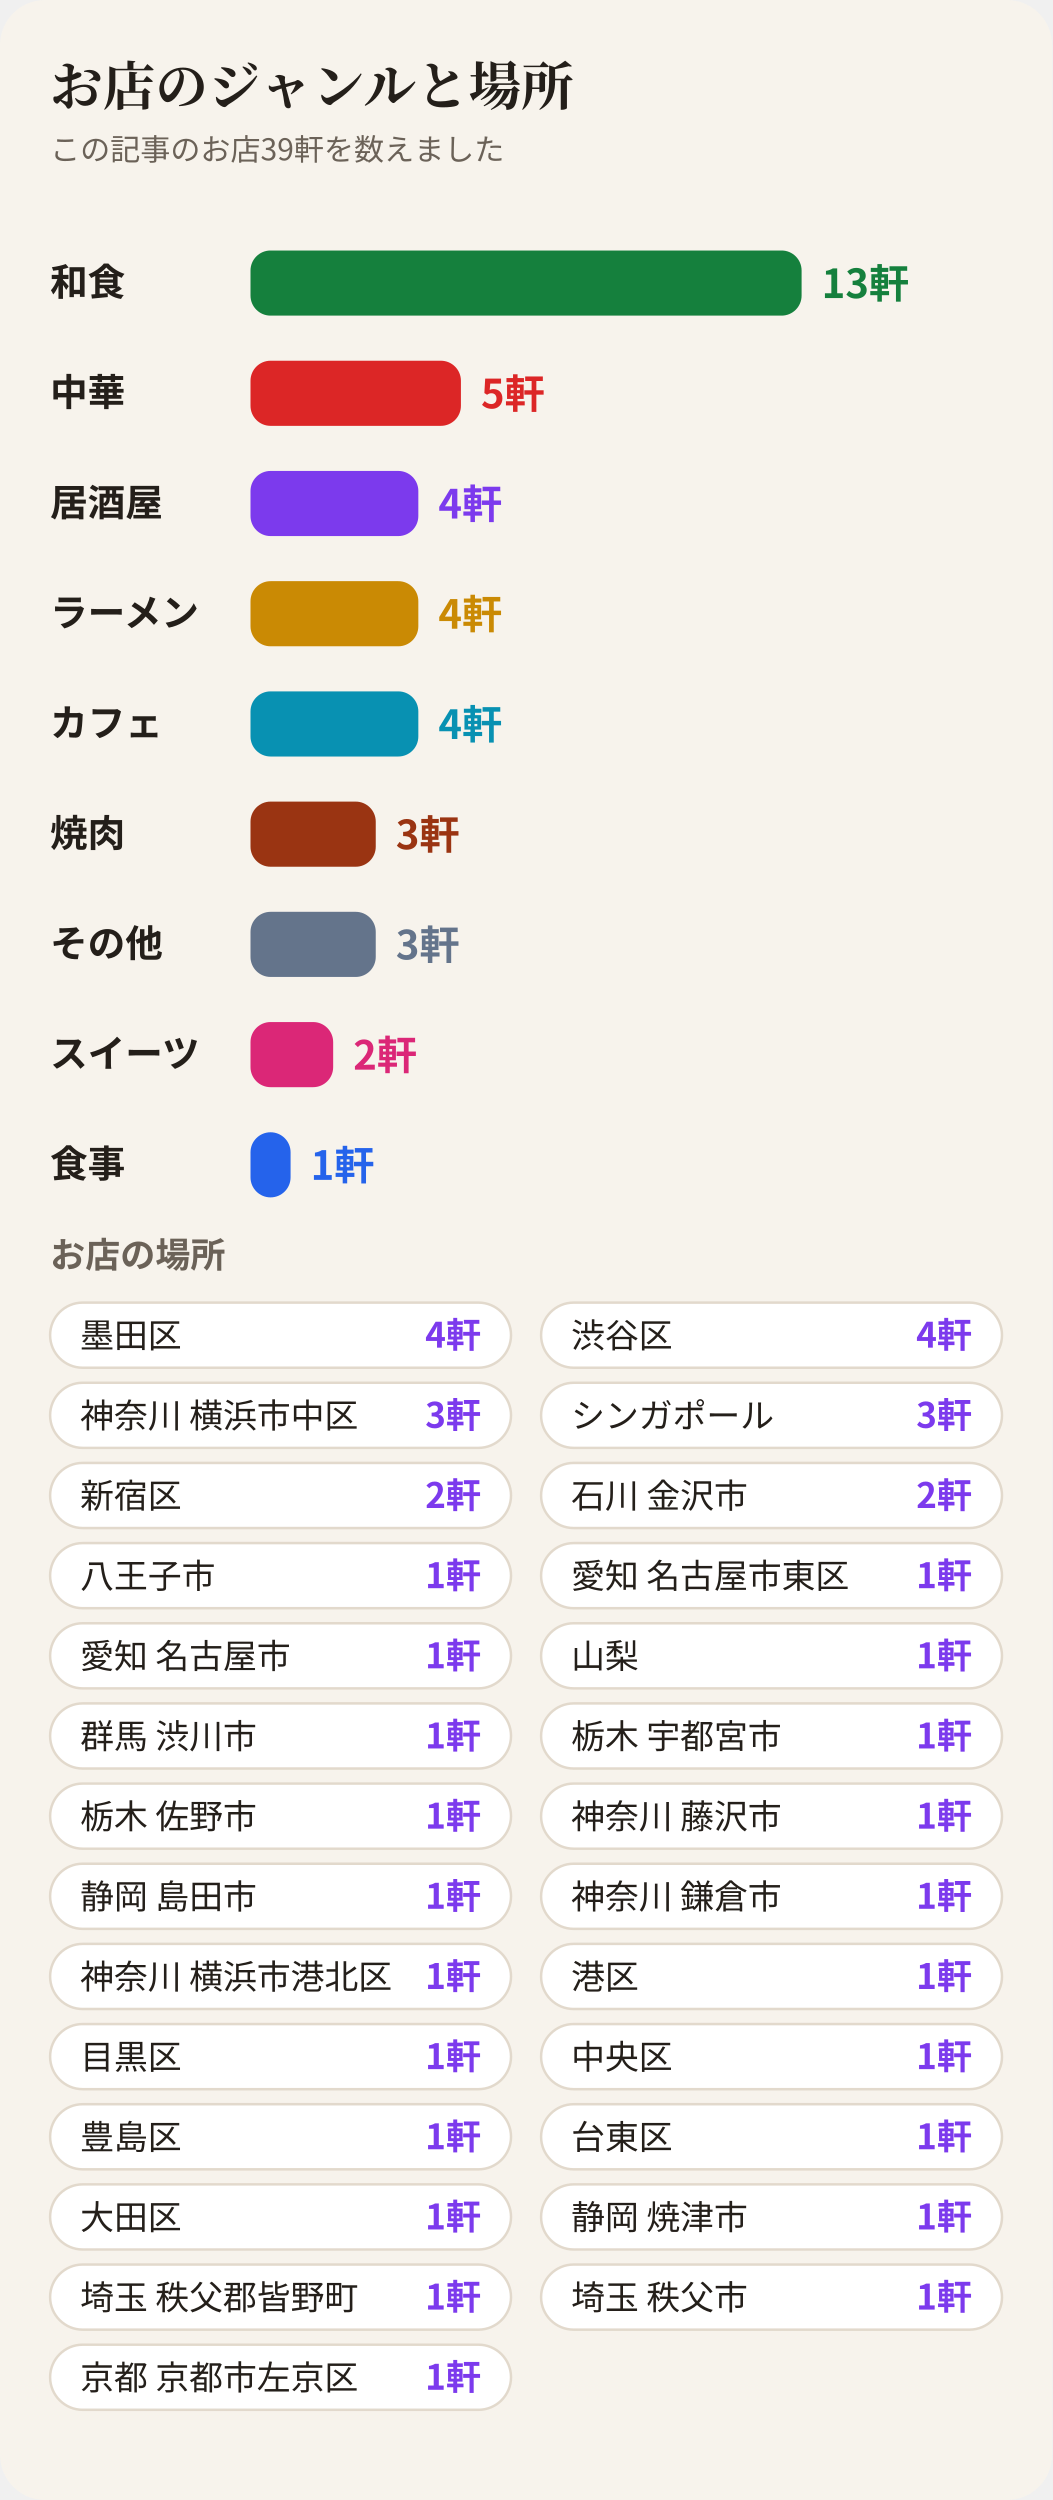
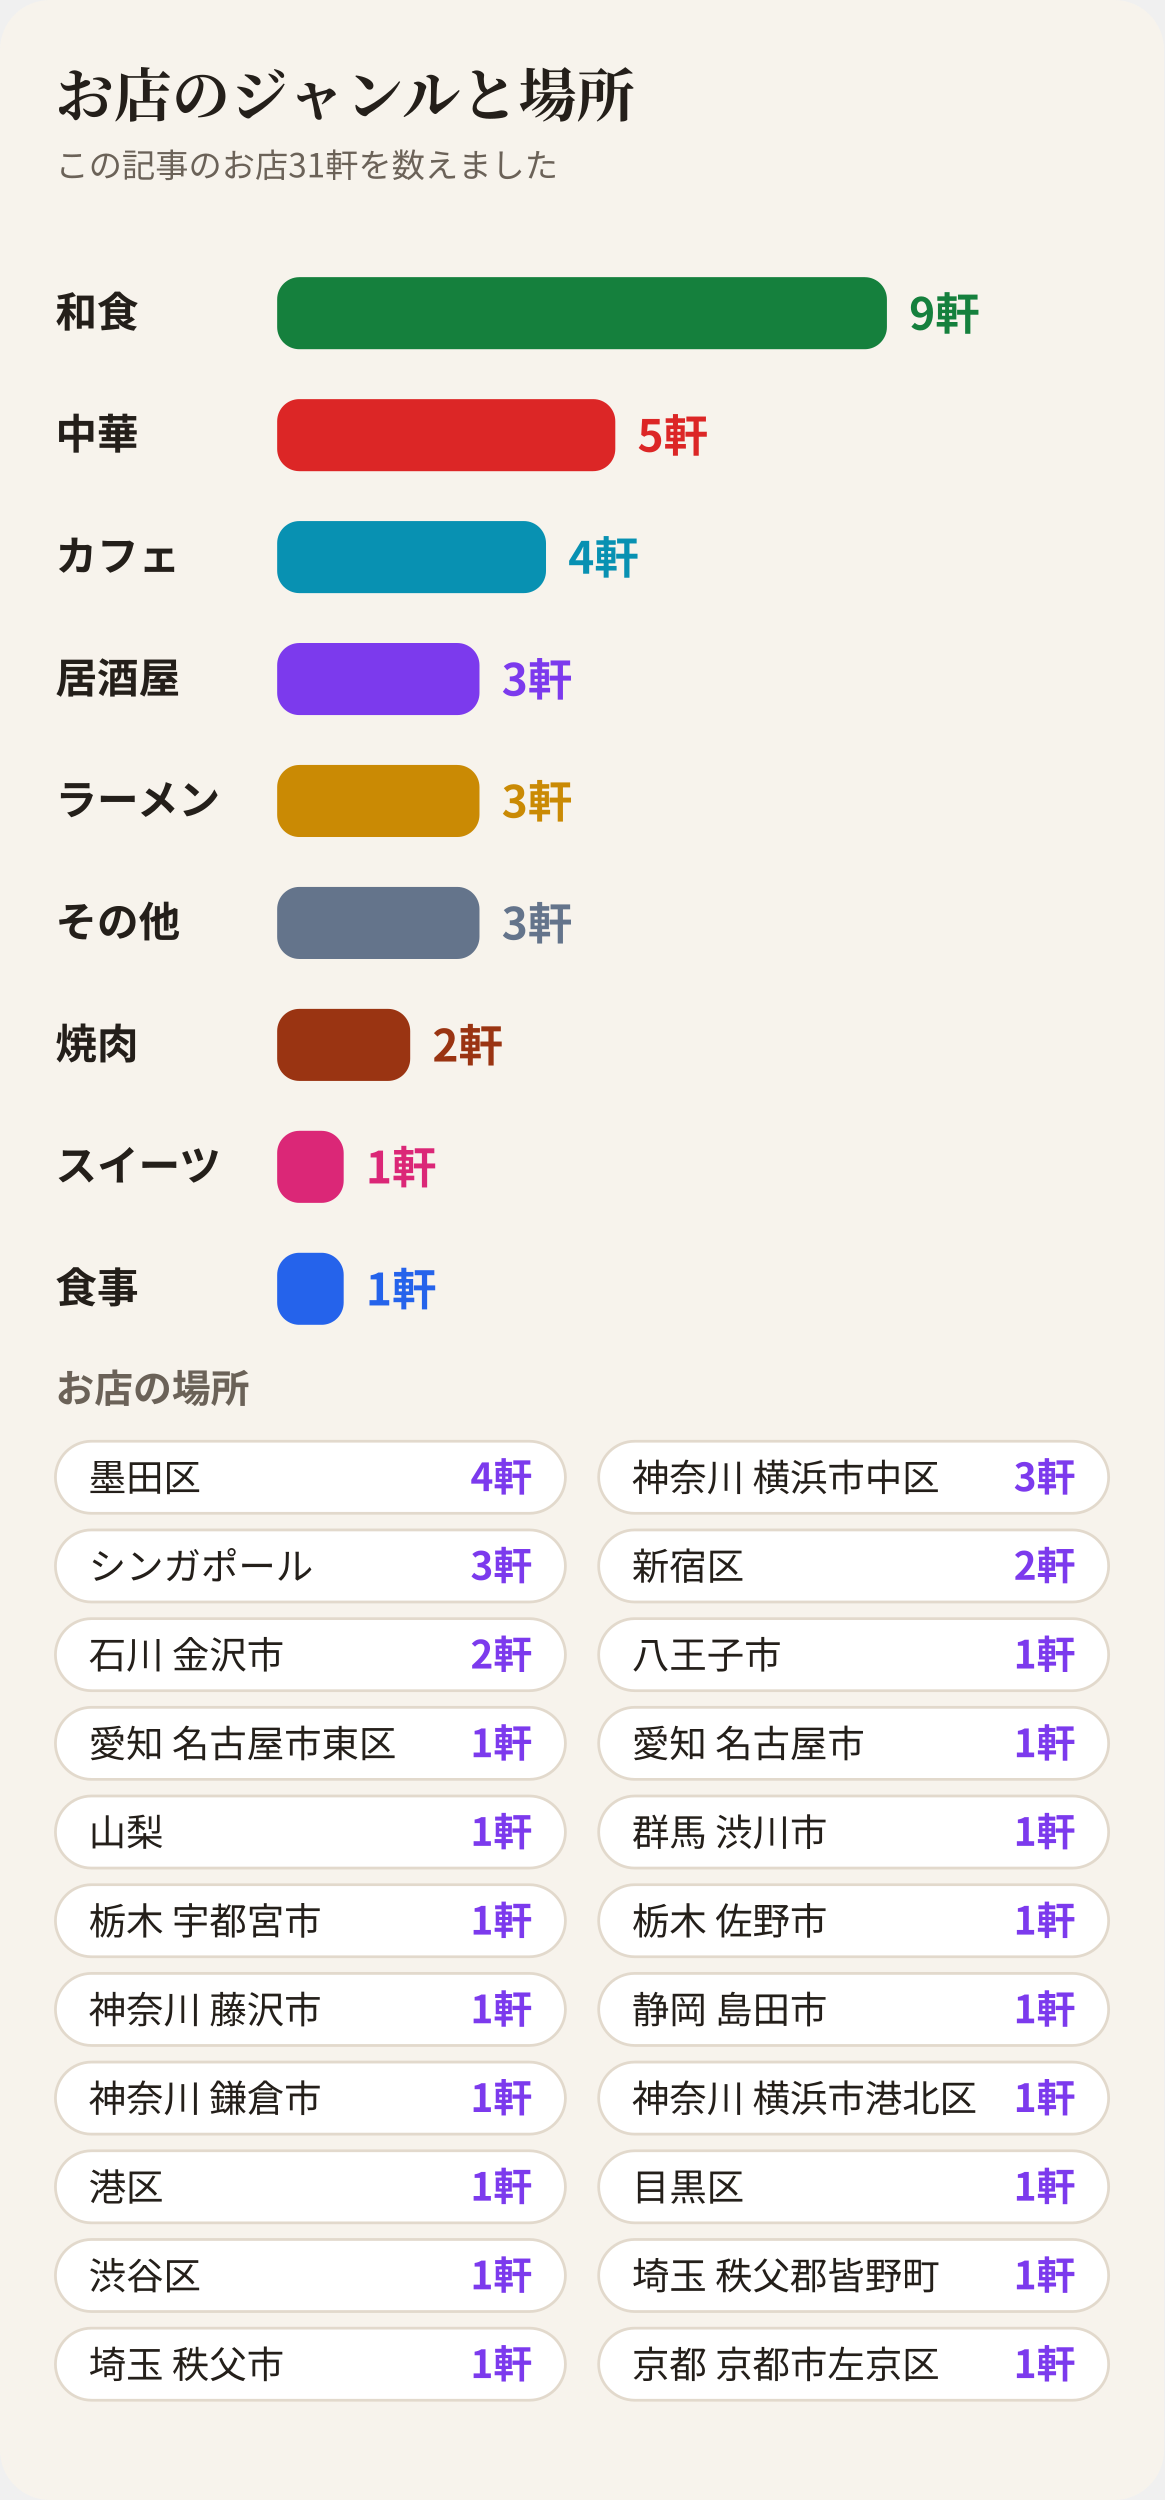
- <svg xmlns="http://www.w3.org/2000/svg" viewBox="0 0 420 998" width="420" height="998" font-family="'Hiragino Sans','Noto Sans CJK JP','Noto Sans JP',sans-serif">
-   <rect width="420" height="998" rx="18" fill="#F7F3EC" />
+ <svg xmlns="http://www.w3.org/2000/svg" viewBox="0 0 420 902" width="420" height="902" font-family="'Hiragino Sans','Noto Sans CJK JP','Noto Sans JP',sans-serif">
+   <rect width="420" height="902" rx="18" fill="#F7F3EC" />
  <text x="20" y="42" font-size="21" font-weight="800" fill="#241F1A" font-family="'Hiragino Mincho ProN','Noto Serif CJK JP','Noto Serif JP',serif">お店のジャンルと場所</text>
-   <text x="20" y="64" font-size="12" fill="#6B6258">この記事のお店39軒を数えました</text>
+   <text x="20" y="64" font-size="12" fill="#6B6258">この記事のお店31軒を数えました</text>
  <text x="20" y="118" font-size="15" font-weight="700" fill="#241F1A">和食</text>
  <rect x="100" y="100" width="220" height="26" rx="8" fill="#15803d" />
-   <text x="328" y="119" font-size="16" font-weight="800" fill="#15803d">13軒</text>
+   <text x="328" y="119" font-size="16" font-weight="800" fill="#15803d">9軒</text>
  <text x="20" y="162" font-size="15" font-weight="700" fill="#241F1A">中華</text>
-   <rect x="100" y="144" width="84" height="26" rx="8" fill="#dc2626" />
-   <text x="192" y="163" font-size="16" font-weight="800" fill="#dc2626">5軒</text>
-   <text x="20" y="206" font-size="15" font-weight="700" fill="#241F1A">居酒屋</text>
-   <rect x="100" y="188" width="67" height="26" rx="8" fill="#7c3aed" />
-   <text x="175" y="207" font-size="16" font-weight="800" fill="#7c3aed">4軒</text>
-   <text x="20" y="250" font-size="15" font-weight="700" fill="#241F1A">ラーメン</text>
-   <rect x="100" y="232" width="67" height="26" rx="8" fill="#ca8a04" />
-   <text x="175" y="251" font-size="16" font-weight="800" fill="#ca8a04">4軒</text>
-   <text x="20" y="294" font-size="15" font-weight="700" fill="#241F1A">カフェ</text>
-   <rect x="100" y="276" width="67" height="26" rx="8" fill="#0891b2" />
-   <text x="175" y="295" font-size="16" font-weight="800" fill="#0891b2">4軒</text>
-   <text x="20" y="338" font-size="15" font-weight="700" fill="#241F1A">焼肉</text>
-   <rect x="100" y="320" width="50" height="26" rx="8" fill="#9a3412" />
-   <text x="158" y="339" font-size="16" font-weight="800" fill="#9a3412">3軒</text>
-   <text x="20" y="382" font-size="15" font-weight="700" fill="#241F1A">その他</text>
-   <rect x="100" y="364" width="50" height="26" rx="8" fill="#64748b" />
-   <text x="158" y="383" font-size="16" font-weight="800" fill="#64748b">3軒</text>
+   <rect x="100" y="144" width="122" height="26" rx="8" fill="#dc2626" />
+   <text x="230" y="163" font-size="16" font-weight="800" fill="#dc2626">5軒</text>
+   <text x="20" y="206" font-size="15" font-weight="700" fill="#241F1A">カフェ</text>
+   <rect x="100" y="188" width="97" height="26" rx="8" fill="#0891b2" />
+   <text x="205" y="207" font-size="16" font-weight="800" fill="#0891b2">4軒</text>
+   <text x="20" y="250" font-size="15" font-weight="700" fill="#241F1A">居酒屋</text>
+   <rect x="100" y="232" width="73" height="26" rx="8" fill="#7c3aed" />
+   <text x="181" y="251" font-size="16" font-weight="800" fill="#7c3aed">3軒</text>
+   <text x="20" y="294" font-size="15" font-weight="700" fill="#241F1A">ラーメン</text>
+   <rect x="100" y="276" width="73" height="26" rx="8" fill="#ca8a04" />
+   <text x="181" y="295" font-size="16" font-weight="800" fill="#ca8a04">3軒</text>
+   <text x="20" y="338" font-size="15" font-weight="700" fill="#241F1A">その他</text>
+   <rect x="100" y="320" width="73" height="26" rx="8" fill="#64748b" />
+   <text x="181" y="339" font-size="16" font-weight="800" fill="#64748b">3軒</text>
+   <text x="20" y="382" font-size="15" font-weight="700" fill="#241F1A">焼肉</text>
+   <rect x="100" y="364" width="48" height="26" rx="8" fill="#9a3412" />
+   <text x="156" y="383" font-size="16" font-weight="800" fill="#9a3412">2軒</text>
  <text x="20" y="426" font-size="15" font-weight="700" fill="#241F1A">スイーツ</text>
-   <rect x="100" y="408" width="33" height="26" rx="8" fill="#db2777" />
-   <text x="141" y="427" font-size="16" font-weight="800" fill="#db2777">2軒</text>
+   <rect x="100" y="408" width="24" height="26" rx="8" fill="#db2777" />
+   <text x="132" y="427" font-size="16" font-weight="800" fill="#db2777">1軒</text>
  <text x="20" y="470" font-size="15" font-weight="700" fill="#241F1A">食事</text>
-   <rect x="100" y="452" width="16" height="26" rx="8" fill="#2563eb" />
-   <text x="124" y="471" font-size="16" font-weight="800" fill="#2563eb">1軒</text>
+   <rect x="100" y="452" width="24" height="26" rx="8" fill="#2563eb" />
+   <text x="132" y="471" font-size="16" font-weight="800" fill="#2563eb">1軒</text>
  <text x="20" y="506" font-size="14" font-weight="700" fill="#6B6258">お店の場所</text>
  <rect x="20" y="520" width="184" height="26" rx="13" fill="#fff" stroke="#E2D9CC" />
  <text x="32" y="538" font-size="13.5" fill="#241F1A">墨田区</text>
  <text x="192" y="538" font-size="14" font-weight="800" text-anchor="end" fill="#7c3aed">4軒</text>
  <rect x="216" y="520" width="184" height="26" rx="13" fill="#fff" stroke="#E2D9CC" />
-   <text x="228" y="538" font-size="13.5" fill="#241F1A">渋谷区</text>
-   <text x="388" y="538" font-size="14" font-weight="800" text-anchor="end" fill="#7c3aed">4軒</text>
+   <text x="228" y="538" font-size="13.5" fill="#241F1A">神奈川 横浜市中区</text>
+   <text x="388" y="538" font-size="14" font-weight="800" text-anchor="end" fill="#7c3aed">3軒</text>
  <rect x="20" y="552" width="184" height="26" rx="13" fill="#fff" stroke="#E2D9CC" />
-   <text x="32" y="570" font-size="13.5" fill="#241F1A">神奈川 横浜市中区</text>
+   <text x="32" y="570" font-size="13.5" fill="#241F1A">シンガポール</text>
  <text x="192" y="570" font-size="14" font-weight="800" text-anchor="end" fill="#7c3aed">3軒</text>
  <rect x="216" y="552" width="184" height="26" rx="13" fill="#fff" stroke="#E2D9CC" />
-   <text x="228" y="570" font-size="13.5" fill="#241F1A">シンガポール</text>
-   <text x="388" y="570" font-size="14" font-weight="800" text-anchor="end" fill="#7c3aed">3軒</text>
+   <text x="228" y="570" font-size="13.5" fill="#241F1A">新宿区</text>
+   <text x="388" y="570" font-size="14" font-weight="800" text-anchor="end" fill="#7c3aed">2軒</text>
  <rect x="20" y="584" width="184" height="26" rx="13" fill="#fff" stroke="#E2D9CC" />
-   <text x="32" y="602" font-size="13.5" fill="#241F1A">新宿区</text>
+   <text x="32" y="602" font-size="13.5" fill="#241F1A">石川 金沢市</text>
  <text x="192" y="602" font-size="14" font-weight="800" text-anchor="end" fill="#7c3aed">2軒</text>
  <rect x="216" y="584" width="184" height="26" rx="13" fill="#fff" stroke="#E2D9CC" />
-   <text x="228" y="602" font-size="13.5" fill="#241F1A">石川 金沢市</text>
-   <text x="388" y="602" font-size="14" font-weight="800" text-anchor="end" fill="#7c3aed">2軒</text>
+   <text x="228" y="602" font-size="13.5" fill="#241F1A">八王子市</text>
+   <text x="388" y="602" font-size="14" font-weight="800" text-anchor="end" fill="#7c3aed">1軒</text>
  <rect x="20" y="616" width="184" height="26" rx="13" fill="#fff" stroke="#E2D9CC" />
-   <text x="32" y="634" font-size="13.5" fill="#241F1A">八王子市</text>
+   <text x="32" y="634" font-size="13.5" fill="#241F1A">愛知 名古屋市東区</text>
  <text x="192" y="634" font-size="14" font-weight="800" text-anchor="end" fill="#7c3aed">1軒</text>
  <rect x="216" y="616" width="184" height="26" rx="13" fill="#fff" stroke="#E2D9CC" />
-   <text x="228" y="634" font-size="13.5" fill="#241F1A">愛知 名古屋市東区</text>
+   <text x="228" y="634" font-size="13.5" fill="#241F1A">愛知 名古屋市</text>
  <text x="388" y="634" font-size="14" font-weight="800" text-anchor="end" fill="#7c3aed">1軒</text>
  <rect x="20" y="648" width="184" height="26" rx="13" fill="#fff" stroke="#E2D9CC" />
-   <text x="32" y="666" font-size="13.5" fill="#241F1A">愛知 名古屋市</text>
+   <text x="32" y="666" font-size="13.5" fill="#241F1A">山梨</text>
  <text x="192" y="666" font-size="14" font-weight="800" text-anchor="end" fill="#7c3aed">1軒</text>
  <rect x="216" y="648" width="184" height="26" rx="13" fill="#fff" stroke="#E2D9CC" />
-   <text x="228" y="666" font-size="13.5" fill="#241F1A">山梨</text>
+   <text x="228" y="666" font-size="13.5" fill="#241F1A">群馬 渋川市</text>
  <text x="388" y="666" font-size="14" font-weight="800" text-anchor="end" fill="#7c3aed">1軒</text>
  <rect x="20" y="680" width="184" height="26" rx="13" fill="#fff" stroke="#E2D9CC" />
-   <text x="32" y="698" font-size="13.5" fill="#241F1A">群馬 渋川市</text>
+   <text x="32" y="698" font-size="13.5" fill="#241F1A">栃木 宇都宮市</text>
  <text x="192" y="698" font-size="14" font-weight="800" text-anchor="end" fill="#7c3aed">1軒</text>
  <rect x="216" y="680" width="184" height="26" rx="13" fill="#fff" stroke="#E2D9CC" />
-   <text x="228" y="698" font-size="13.5" fill="#241F1A">栃木 宇都宮市</text>
+   <text x="228" y="698" font-size="13.5" fill="#241F1A">栃木 佐野市</text>
  <text x="388" y="698" font-size="14" font-weight="800" text-anchor="end" fill="#7c3aed">1軒</text>
  <rect x="20" y="712" width="184" height="26" rx="13" fill="#fff" stroke="#E2D9CC" />
-   <text x="32" y="730" font-size="13.5" fill="#241F1A">栃木 佐野市</text>
+   <text x="32" y="730" font-size="13.5" fill="#241F1A">神奈川 藤沢市</text>
  <text x="192" y="730" font-size="14" font-weight="800" text-anchor="end" fill="#7c3aed">1軒</text>
  <rect x="216" y="712" width="184" height="26" rx="13" fill="#fff" stroke="#E2D9CC" />
-   <text x="228" y="730" font-size="13.5" fill="#241F1A">神奈川 藤沢市</text>
+   <text x="228" y="730" font-size="13.5" fill="#241F1A">静岡 島田市</text>
  <text x="388" y="730" font-size="14" font-weight="800" text-anchor="end" fill="#7c3aed">1軒</text>
  <rect x="20" y="744" width="184" height="26" rx="13" fill="#fff" stroke="#E2D9CC" />
-   <text x="32" y="762" font-size="13.5" fill="#241F1A">静岡 島田市</text>
+   <text x="32" y="762" font-size="13.5" fill="#241F1A">神奈川 鎌倉市</text>
  <text x="192" y="762" font-size="14" font-weight="800" text-anchor="end" fill="#7c3aed">1軒</text>
  <rect x="216" y="744" width="184" height="26" rx="13" fill="#fff" stroke="#E2D9CC" />
-   <text x="228" y="762" font-size="13.5" fill="#241F1A">神奈川 鎌倉市</text>
+   <text x="228" y="762" font-size="13.5" fill="#241F1A">神奈川 横浜市港北区</text>
  <text x="388" y="762" font-size="14" font-weight="800" text-anchor="end" fill="#7c3aed">1軒</text>
  <rect x="20" y="776" width="184" height="26" rx="13" fill="#fff" stroke="#E2D9CC" />
-   <text x="32" y="794" font-size="13.5" fill="#241F1A">神奈川 横浜市港北区</text>
+   <text x="32" y="794" font-size="13.5" fill="#241F1A">港区</text>
  <text x="192" y="794" font-size="14" font-weight="800" text-anchor="end" fill="#7c3aed">1軒</text>
  <rect x="216" y="776" width="184" height="26" rx="13" fill="#fff" stroke="#E2D9CC" />
-   <text x="228" y="794" font-size="13.5" fill="#241F1A">港区</text>
+   <text x="228" y="794" font-size="13.5" fill="#241F1A">目黒区</text>
  <text x="388" y="794" font-size="14" font-weight="800" text-anchor="end" fill="#7c3aed">1軒</text>
  <rect x="20" y="808" width="184" height="26" rx="13" fill="#fff" stroke="#E2D9CC" />
-   <text x="32" y="826" font-size="13.5" fill="#241F1A">目黒区</text>
+   <text x="32" y="826" font-size="13.5" fill="#241F1A">渋谷区</text>
  <text x="192" y="826" font-size="14" font-weight="800" text-anchor="end" fill="#7c3aed">1軒</text>
  <rect x="216" y="808" width="184" height="26" rx="13" fill="#fff" stroke="#E2D9CC" />
-   <text x="228" y="826" font-size="13.5" fill="#241F1A">中央区</text>
+   <text x="228" y="826" font-size="13.5" fill="#241F1A">埼玉 秩父郡皆野町</text>
  <text x="388" y="826" font-size="14" font-weight="800" text-anchor="end" fill="#7c3aed">1軒</text>
  <rect x="20" y="840" width="184" height="26" rx="13" fill="#fff" stroke="#E2D9CC" />
-   <text x="32" y="858" font-size="13.5" fill="#241F1A">豊島区</text>
+   <text x="32" y="858" font-size="13.5" fill="#241F1A">埼玉 秩父市</text>
  <text x="192" y="858" font-size="14" font-weight="800" text-anchor="end" fill="#7c3aed">1軒</text>
  <rect x="216" y="840" width="184" height="26" rx="13" fill="#fff" stroke="#E2D9CC" />
-   <text x="228" y="858" font-size="13.5" fill="#241F1A">台東区</text>
+   <text x="228" y="858" font-size="13.5" fill="#241F1A">京都 京都市左京区</text>
  <text x="388" y="858" font-size="14" font-weight="800" text-anchor="end" fill="#7c3aed">1軒</text>
-   <rect x="20" y="872" width="184" height="26" rx="13" fill="#fff" stroke="#E2D9CC" />
-   <text x="32" y="890" font-size="13.5" fill="#241F1A">大田区</text>
-   <text x="192" y="890" font-size="14" font-weight="800" text-anchor="end" fill="#7c3aed">1軒</text>
-   <rect x="216" y="872" width="184" height="26" rx="13" fill="#fff" stroke="#E2D9CC" />
-   <text x="228" y="890" font-size="13.5" fill="#241F1A">静岡 焼津市</text>
-   <text x="388" y="890" font-size="14" font-weight="800" text-anchor="end" fill="#7c3aed">1軒</text>
-   <rect x="20" y="904" width="184" height="26" rx="13" fill="#fff" stroke="#E2D9CC" />
-   <text x="32" y="922" font-size="13.5" fill="#241F1A">埼玉 秩父郡皆野町</text>
-   <text x="192" y="922" font-size="14" font-weight="800" text-anchor="end" fill="#7c3aed">1軒</text>
-   <rect x="216" y="904" width="184" height="26" rx="13" fill="#fff" stroke="#E2D9CC" />
-   <text x="228" y="922" font-size="13.5" fill="#241F1A">埼玉 秩父市</text>
-   <text x="388" y="922" font-size="14" font-weight="800" text-anchor="end" fill="#7c3aed">1軒</text>
-   <rect x="20" y="936" width="184" height="26" rx="13" fill="#fff" stroke="#E2D9CC" />
-   <text x="32" y="954" font-size="13.5" fill="#241F1A">京都 京都市左京区</text>
-   <text x="192" y="954" font-size="14" font-weight="800" text-anchor="end" fill="#7c3aed">1軒</text>
</svg>
